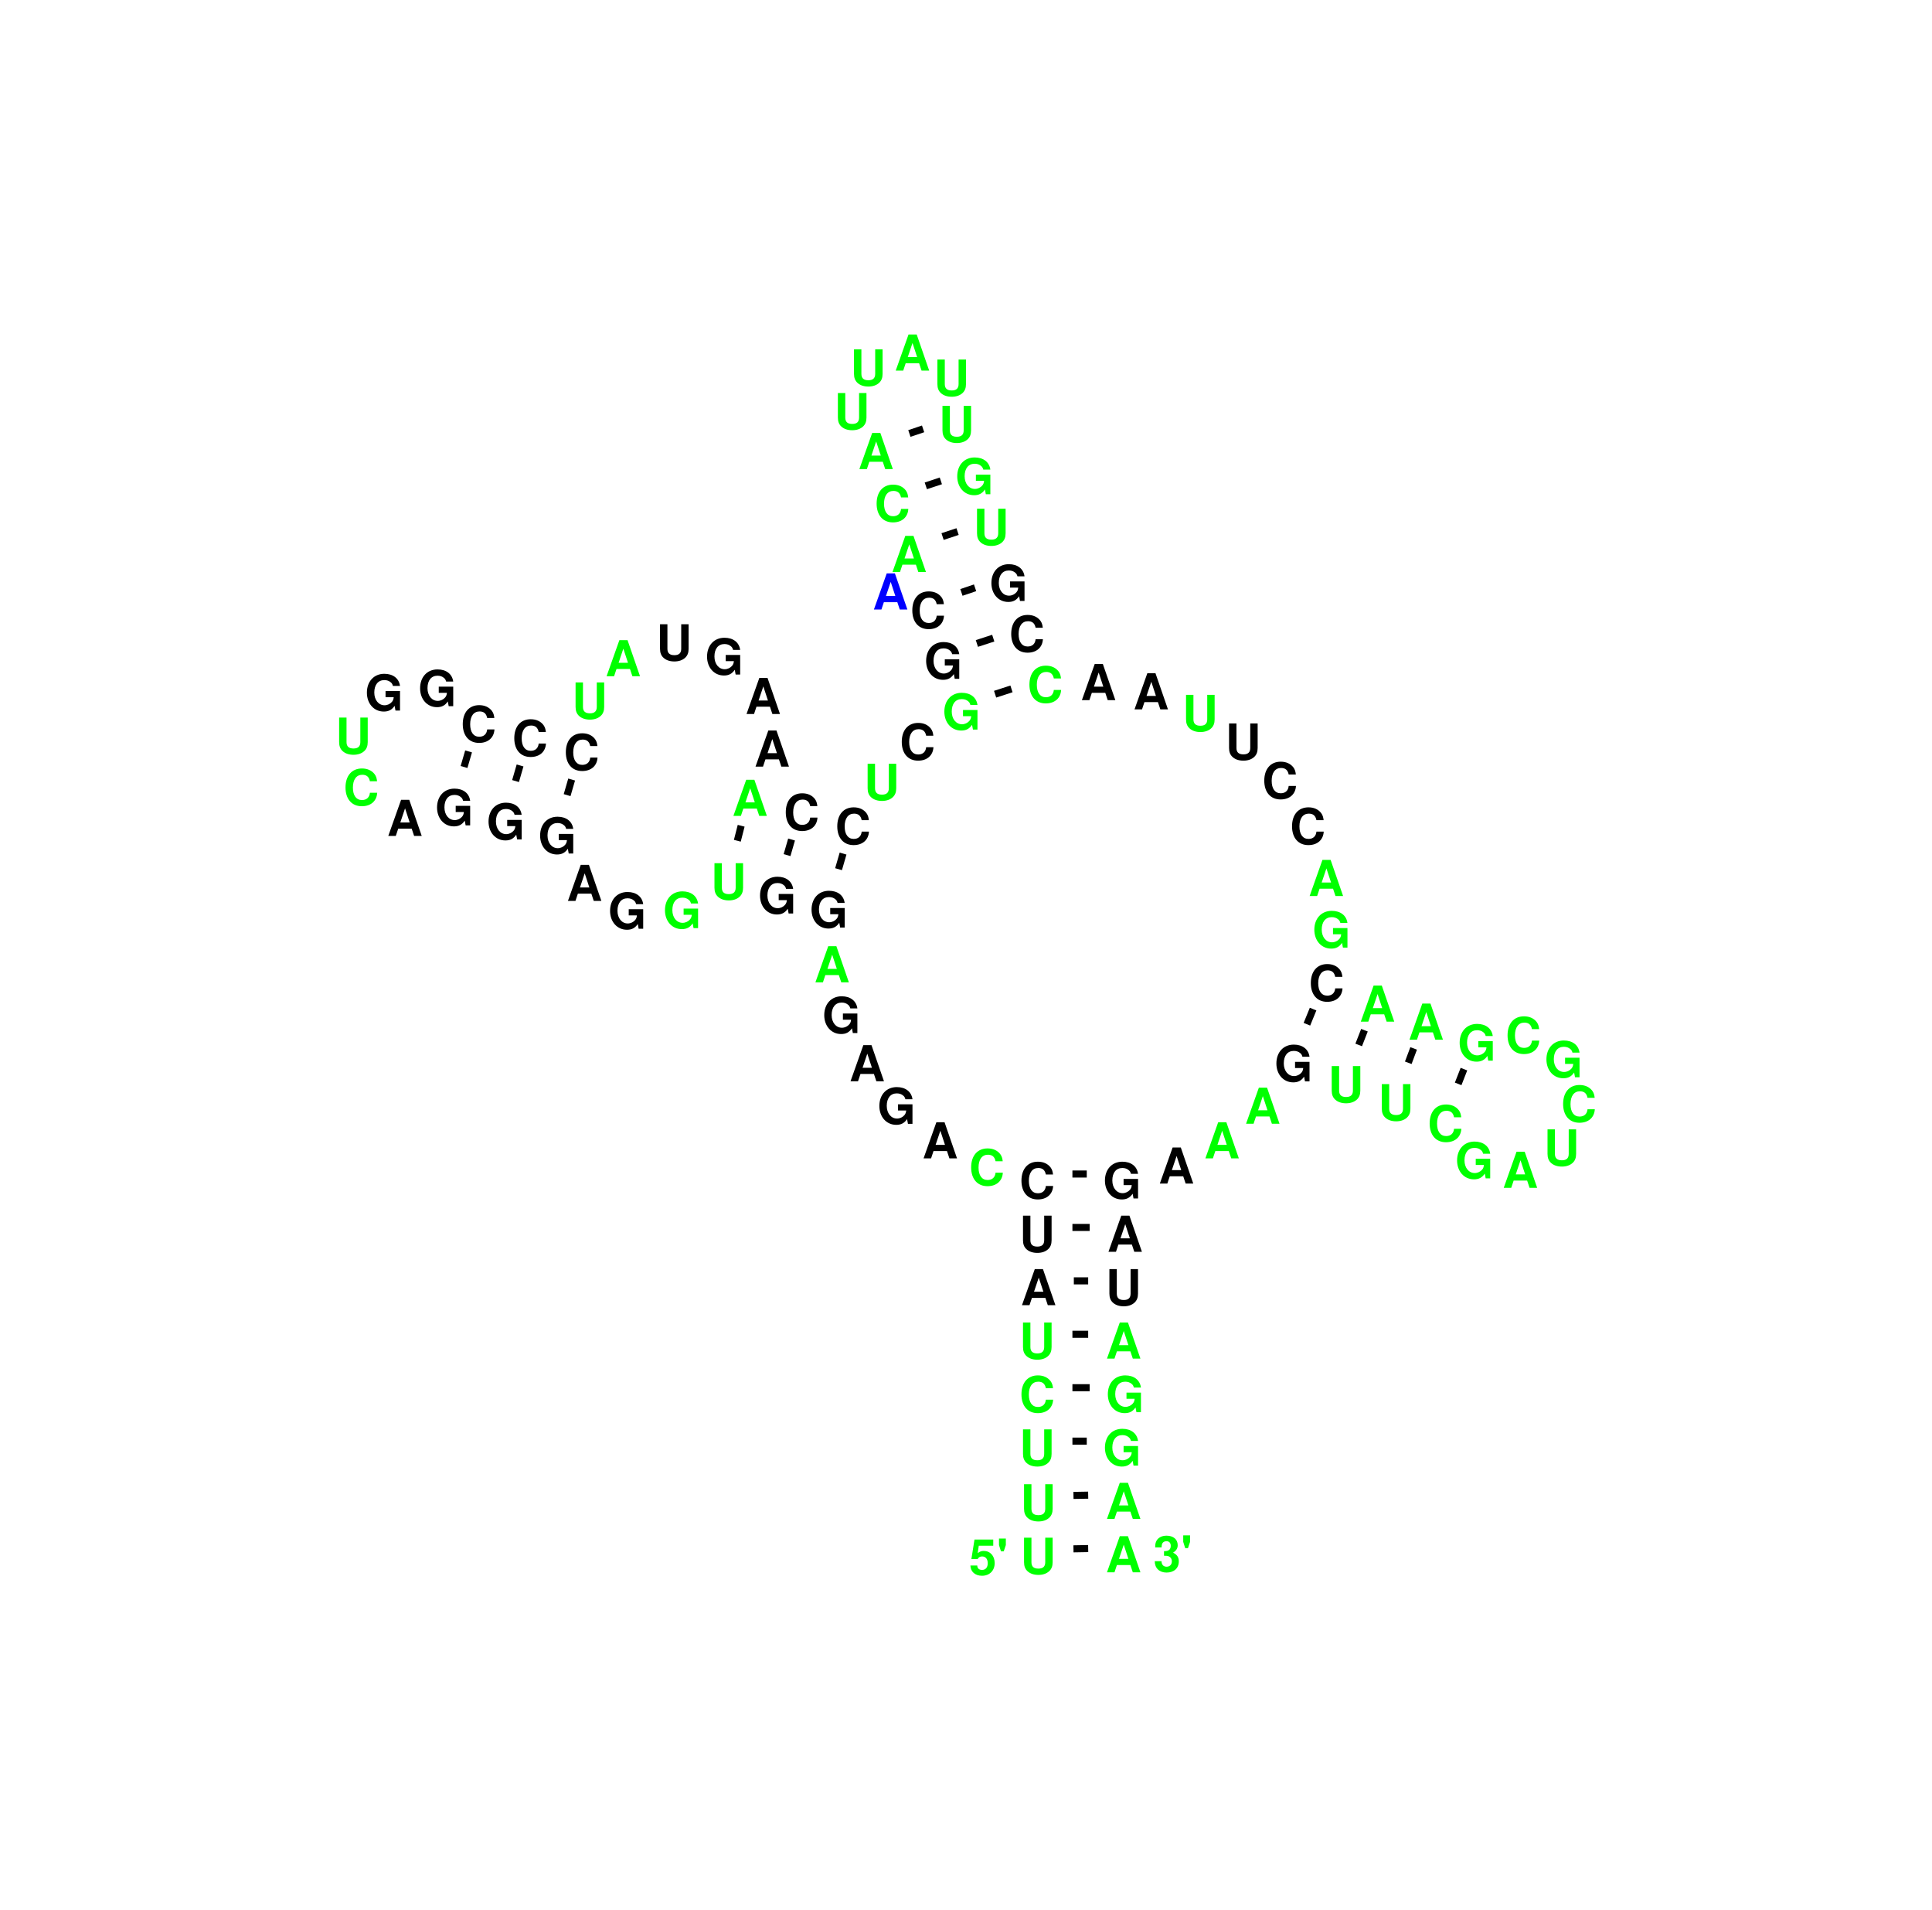
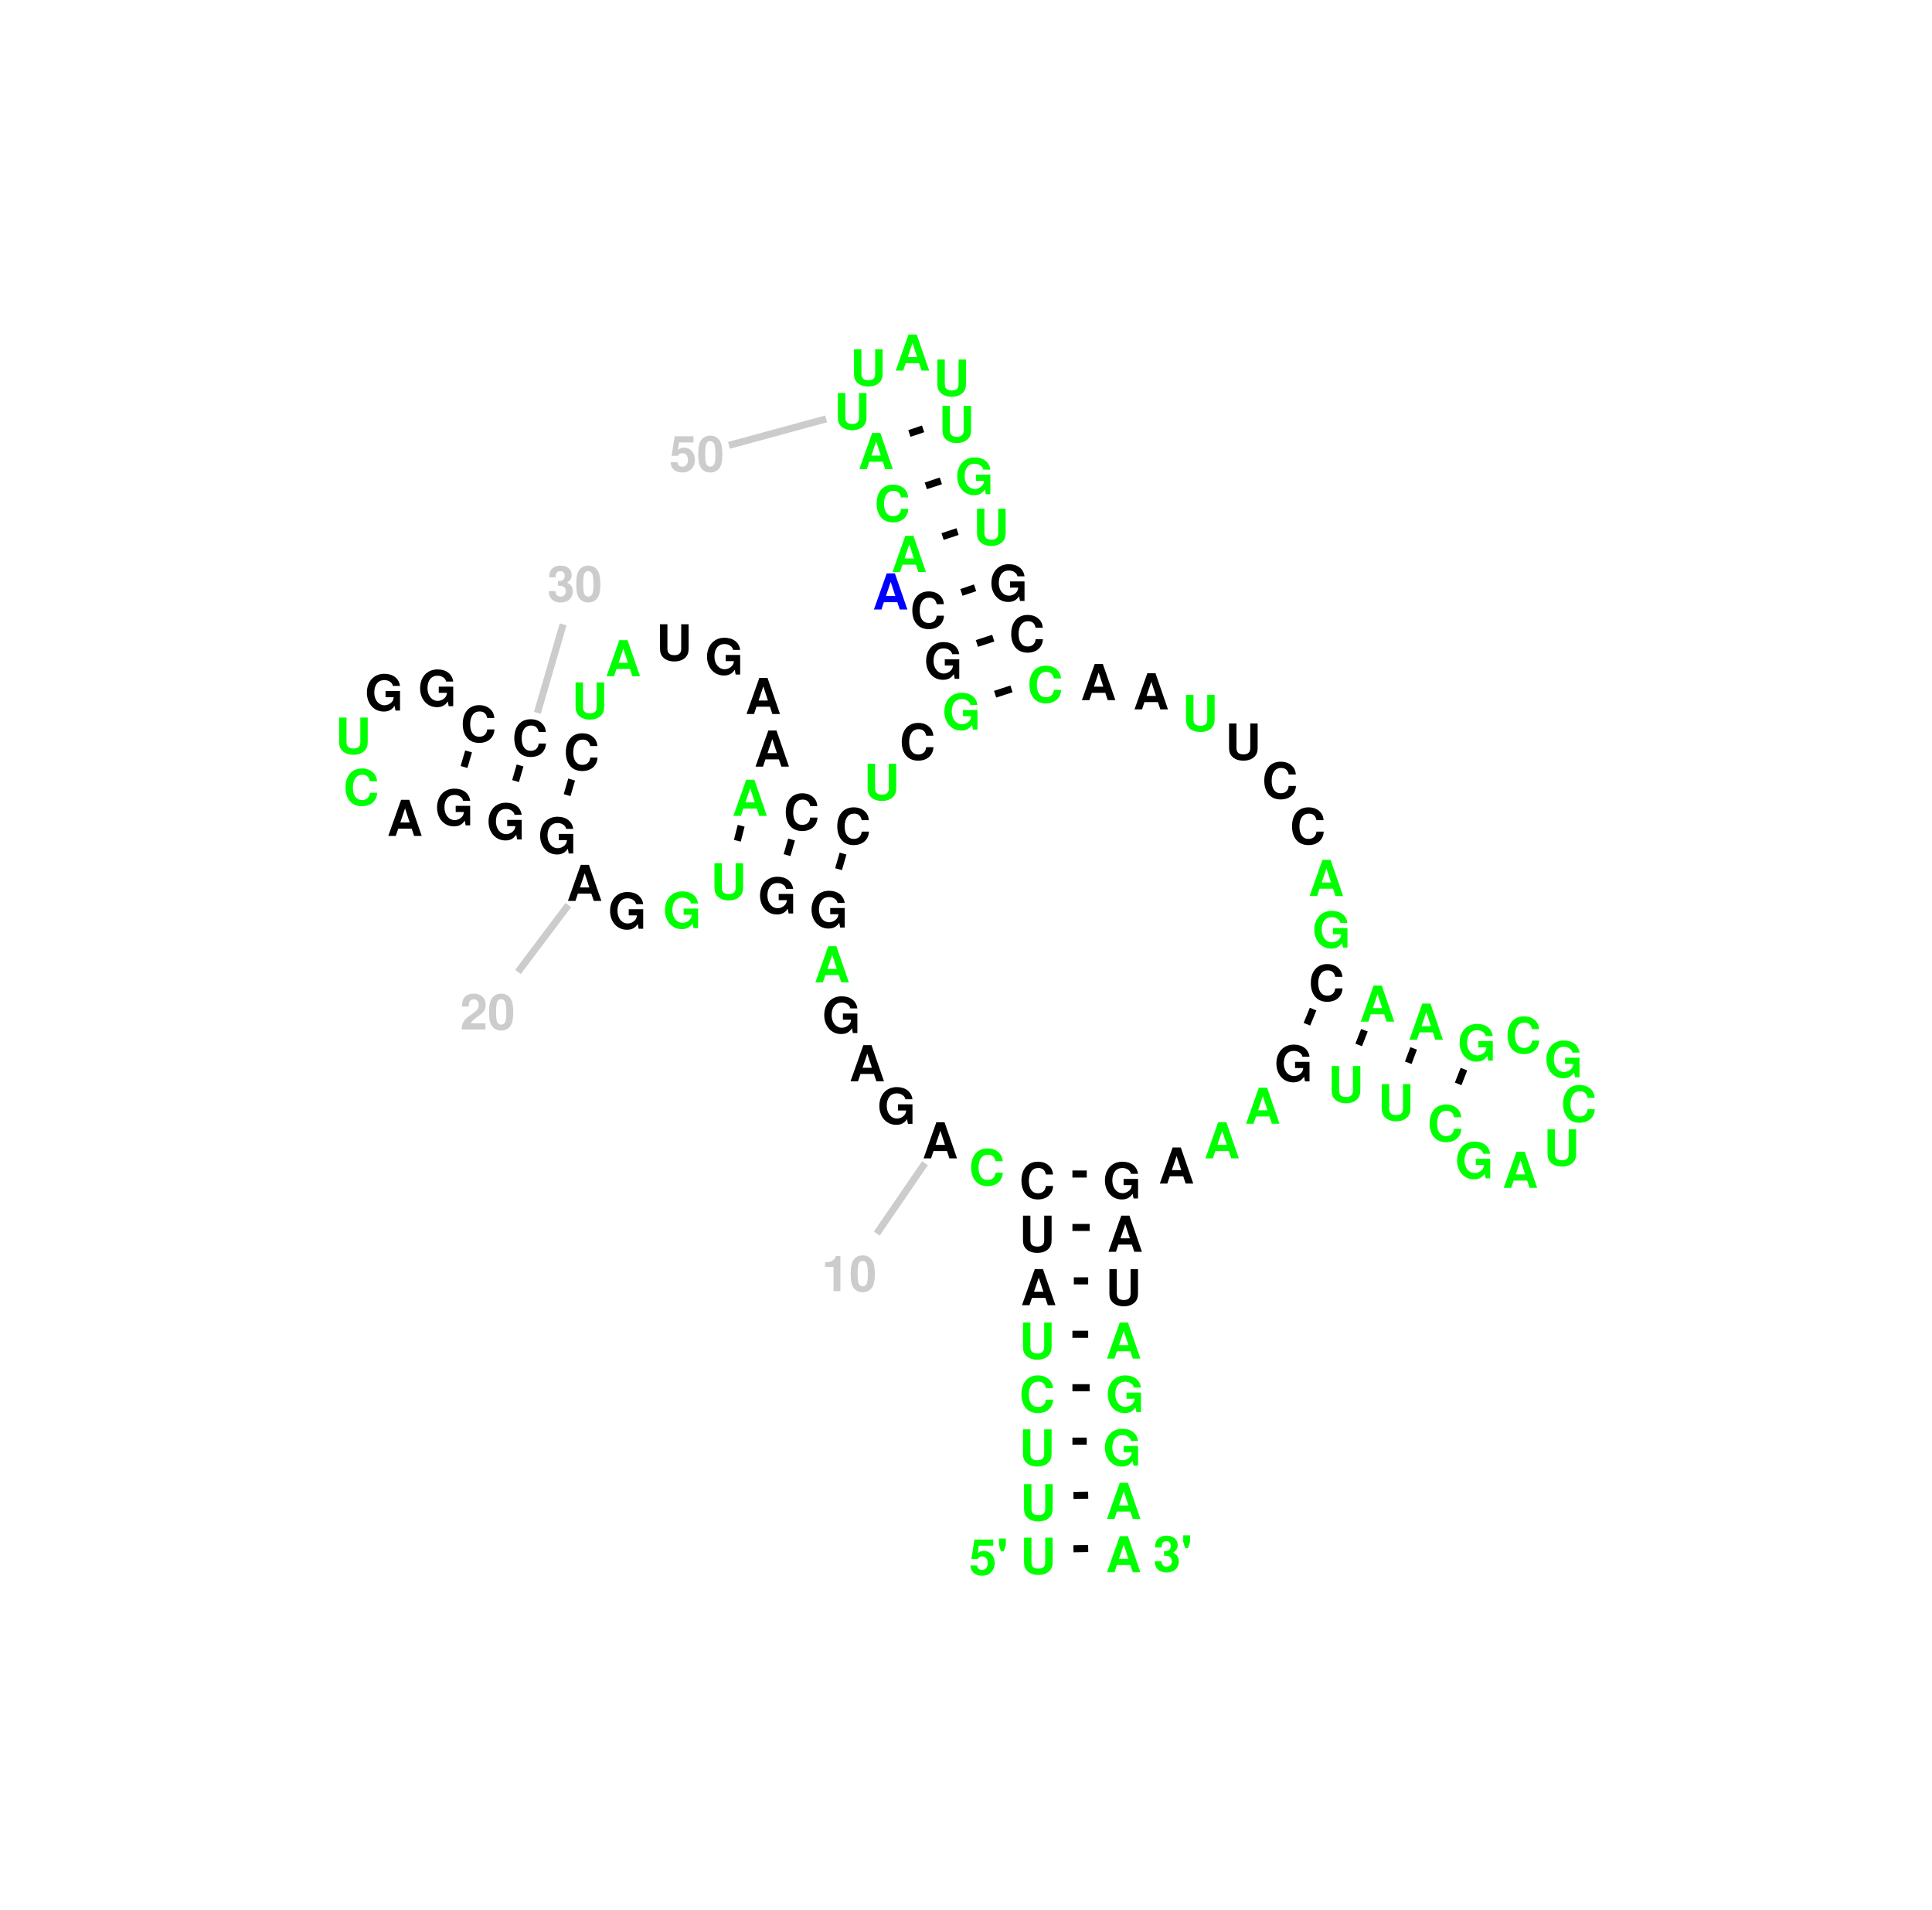
<svg xmlns="http://www.w3.org/2000/svg" width="273.473" height="270.276" style="font-size: 7px; font-weight: bold; font-family: Helvetica; ">
  <g>
    <style type="text/css">


text.red {fill: rgb(255, 0, 0); }
text.green {fill: rgb(0, 255, 0); }
text.blue {fill: rgb(0, 0, 255); }
text.black {fill: rgb(0, 0, 0); }
text.gray {fill: rgb(204, 204, 204); }
text.brown {fill: rgb(211.65, 104.55, 30.6); }
text {fill: rgb(0, 0, 0); text-anchor: middle; dominant-baseline: middle; }
circle.red {stroke: rgb(255, 0, 0); fill: none; }
circle.green {stroke: rgb(0, 255, 0); fill: none; }
circle.blue {stroke: rgb(0, 0, 255); fill: none; }
circle.black {stroke: rgb(0, 0, 0); fill: none; }
circle.gray {stroke: rgb(204, 204, 204); fill: none; }
circle.brown {stroke: rgb(211.65, 104.55, 30.6); fill: none; }
circle {stroke: rgb(0, 0, 0); }
line.red {stroke: rgb(255, 0, 0); }
line.green {stroke: rgb(0, 255, 0); }
line.blue {stroke: rgb(0, 0, 255); }
line.black {stroke: rgb(0, 0, 0); }
line.gray {stroke: rgb(204, 204, 204); }
line.brown {stroke: rgb(211.65, 104.55, 30.6); }
line {stroke: rgb(0, 0, 0); }
+ text.numbering-label {fill: rgb(204, 204, 204);}
+ line.numbering-line {stroke: rgb(204, 204, 204);}
+ 
+ 
</style>
  </g>
  <g>
    <text x="139.951" y="220.398" class="green">5'</text>
  </g>
  <g>
    <text x="146.95" y="220.276" class="green">U</text>
  </g>
  <g>
    <line x1="151.949" y1="219.19" x2="154.031" y2="219.153" class="black" />
  </g>
  <g>
    <text x="146.95" y="212.716" class="green">U</text>
  </g>
  <g>
    <line x1="151.949" y1="211.63" x2="154.031" y2="211.593" class="black" />
  </g>
  <g>
    <text x="146.8" y="204.946" class="green">U</text>
  </g>
  <g>
    <line x1="151.8" y1="203.946" x2="153.83" y2="203.946" class="black" />
  </g>
  <g>
    <text x="146.8" y="197.386" class="green">C</text>
  </g>
  <g>
    <line x1="151.8" y1="196.386" x2="154.24" y2="196.386" class="black" />
  </g>
  <g>
    <text x="146.8" y="189.826" class="green">U</text>
  </g>
  <g>
    <line x1="151.8" y1="188.826" x2="154.03" y2="188.826" class="black" />
  </g>
  <g>
    <text x="147" y="182.266" class="black">A</text>
  </g>
  <g>
    <line x1="152" y1="181.266" x2="154.03" y2="181.266" class="black" />
  </g>
  <g>
    <text x="146.8" y="174.706" class="black">U</text>
  </g>
  <g>
    <line x1="151.8" y1="173.706" x2="154.24" y2="173.706" class="black" />
  </g>
  <g>
    <text x="146.8" y="167.146" class="black">C</text>
  </g>
  <g>
    <line x1="151.8" y1="166.146" x2="153.83" y2="166.146" class="black" />
  </g>
  <g>
    <text x="139.68" y="165.266" class="green">C</text>
  </g>
  <g>
+     <text x="120.208" y="180.272" class="numbering-label">10</text>
+   </g>
+   <g>
+     <line x1="130.926" y1="164.617" x2="124.105" y2="174.58" class="numbering-line" />
+   </g>
+   <g>
    <text x="133.07" y="161.486" class="black">A</text>
  </g>
  <g>
    <text x="126.9" y="156.586" class="black">G</text>
  </g>
  <g>
    <text x="122.73" y="150.576" class="black">A</text>
  </g>
  <g>
    <text x="119.1" y="143.736" class="black">G</text>
  </g>
  <g>
    <text x="117.76" y="136.576" class="green">A</text>
  </g>
  <g>
    <text x="117.3" y="128.806" class="black">G</text>
  </g>
  <g>
    <line x1="118.695" y1="123.005" x2="119.335" y2="120.798" class="black" />
  </g>
  <g>
    <text x="110.01" y="126.816" class="black">G</text>
  </g>
  <g>
    <line x1="111.405" y1="121.015" x2="112.045" y2="118.808" class="black" />
  </g>
  <g>
    <text x="103.13" y="124.826" class="green">U</text>
  </g>
  <g>
    <line x1="104.369" y1="118.982" x2="104.911" y2="116.861" class="black" />
  </g>
  <g>
    <text x="96.55" y="128.886" class="green">G</text>
  </g>
  <g>
    <text x="88.78" y="128.976" class="black">G</text>
  </g>
  <g>
+     <text x="69.03" y="143.24" class="numbering-label">20</text>
+   </g>
+   <g>
+     <line x1="80.447" y1="128.087" x2="73.318" y2="137.548" class="numbering-line" />
+   </g>
+   <g>
    <text x="82.73" y="125.056" class="black">A</text>
  </g>
  <g>
    <text x="78.88" y="118.326" class="black">G</text>
  </g>
  <g>
    <line x1="80.275" y1="112.525" x2="80.915" y2="110.318" class="black" />
  </g>
  <g>
    <text x="71.58" y="116.336" class="black">G</text>
  </g>
  <g>
    <line x1="72.975" y1="110.535" x2="73.615" y2="108.328" class="black" />
  </g>
  <g>
    <text x="64.29" y="114.346" class="black">G</text>
  </g>
  <g>
    <line x1="65.684" y1="108.545" x2="66.326" y2="106.338" class="black" />
  </g>
  <g>
    <text x="57.3" y="115.856" class="black">A</text>
  </g>
  <g>
    <text x="51.12" y="111.496" class="green">C</text>
  </g>
  <g>
    <text x="50" y="104.216" class="green">U</text>
  </g>
  <g>
    <text x="54.36" y="98.097" class="black">G</text>
  </g>
  <g>
    <text x="61.89" y="97.477" class="black">G</text>
  </g>
  <g>
    <text x="67.72" y="102.536" class="black">C</text>
  </g>
  <g>
+     <text x="81.36" y="82.663" class="numbering-label">30</text>
+   </g>
+   <g>
+     <line x1="76.068" y1="100.883" x2="79.707" y2="88.355" class="numbering-line" />
+   </g>
+   <g>
    <text x="75.01" y="104.526" class="black">C</text>
  </g>
  <g>
    <text x="82.31" y="106.516" class="black">C</text>
  </g>
  <g>
    <text x="83.47" y="99.237" class="green">U</text>
  </g>
  <g>
    <text x="88.2" y="93.257" class="green">A</text>
  </g>
  <g>
    <text x="95.42" y="91.007" class="black">U</text>
  </g>
  <g>
    <text x="102.51" y="92.996" class="black">G</text>
  </g>
  <g>
    <text x="108.01" y="98.597" class="black">A</text>
  </g>
  <g>
    <text x="109.28" y="106.046" class="black">A</text>
  </g>
  <g>
    <text x="106.15" y="113.016" class="green">A</text>
  </g>
  <g>
    <text x="113.44" y="115.006" class="black">C</text>
  </g>
  <g>
    <text x="120.73" y="116.996" class="black">C</text>
  </g>
  <g>
    <text x="124.81" y="110.746" class="green">U</text>
  </g>
  <g>
    <text x="129.86" y="105.046" class="black">C</text>
  </g>
  <g>
    <text x="136.1" y="100.786" class="green">G</text>
  </g>
  <g>
    <line x1="140.856" y1="98.243" x2="143.174" y2="97.49" class="black" />
  </g>
  <g>
    <text x="133.52" y="93.606" class="black">G</text>
  </g>
  <g>
    <line x1="138.276" y1="91.063" x2="140.594" y2="90.31" class="black" />
  </g>
  <g>
    <text x="131.35" y="86.436" class="black">C</text>
  </g>
  <g>
    <line x1="136.088" y1="83.838" x2="138.022" y2="83.185" class="black" />
  </g>
  <g>
    <text x="126.043" y="83.807" class="blue">A</text>
  </g>
  <g>
    <text x="128.672" y="78.499" class="green">A</text>
  </g>
  <g>
    <line x1="133.42" y1="75.93" x2="135.545" y2="75.228" class="black" />
  </g>
  <g>
    <text x="126.302" y="71.329" class="green">C</text>
  </g>
  <g>
    <line x1="131.049" y1="68.757" x2="133.176" y2="68.052" class="black" />
  </g>
  <g>
    <text x="123.982" y="63.939" class="green">A</text>
  </g>
  <g>
    <line x1="128.722" y1="61.346" x2="130.663" y2="60.693" class="black" />
  </g>
  <g>
+     <text x="98.631" y="64.265" class="numbering-label">50</text>
+   </g>
+   <g>
+     <line x1="116.937" y1="59.281" x2="103.185" y2="63.025" class="numbering-line" />
+   </g>
+   <g>
    <text x="120.598" y="58.284" class="green">U</text>
  </g>
  <g>
    <text x="122.88" y="52.101" class="green">U</text>
  </g>
  <g>
    <text x="129.128" y="50" class="green">A</text>
  </g>
  <g>
    <text x="134.682" y="53.548" class="green">U</text>
  </g>
  <g>
    <text x="135.402" y="60.099" class="green">U</text>
  </g>
  <g>
    <text x="137.922" y="67.479" class="green">G</text>
  </g>
  <g>
    <text x="140.292" y="74.659" class="green">U</text>
  </g>
  <g>
    <text x="142.76" y="82.587" class="black">G</text>
  </g>
  <g>
    <text x="145.35" y="89.766" class="black">C</text>
  </g>
  <g>
    <text x="147.93" y="96.947" class="green">C</text>
  </g>
  <g>
    <text x="155.48" y="96.636" class="black">A</text>
  </g>
  <g>
    <text x="162.93" y="97.947" class="black">A</text>
  </g>
  <g>
    <text x="169.88" y="100.996" class="green">U</text>
  </g>
  <g>
    <text x="175.97" y="105.046" class="black">U</text>
  </g>
  <g>
    <text x="181.17" y="110.536" class="black">C</text>
  </g>
  <g>
    <text x="185.1" y="116.996" class="black">C</text>
  </g>
  <g>
    <text x="187.72" y="124.356" class="green">A</text>
  </g>
  <g>
    <text x="188.47" y="131.646" class="green">G</text>
  </g>
  <g>
    <text x="187.76" y="139.176" class="black">C</text>
  </g>
  <g>
    <line x1="185.868" y1="142.805" x2="184.992" y2="144.948" class="black" />
  </g>
  <g>
    <text x="194.96" y="142.136" class="green">A</text>
  </g>
  <g>
    <line x1="193.138" y1="145.793" x2="192.322" y2="147.88" class="black" />
  </g>
  <g>
    <text x="201.85" y="144.686" class="green">A</text>
  </g>
  <g>
    <line x1="200.1" y1="148.37" x2="199.34" y2="150.403" class="black" />
  </g>
  <g>
    <text x="209.04" y="147.646" class="green">G</text>
  </g>
  <g>
    <line x1="207.218" y1="151.303" x2="206.402" y2="153.39" class="black" />
  </g>
  <g>
    <text x="215.61" y="146.57" class="green">C</text>
  </g>
  <g>
    <text x="221.321" y="149.991" class="green">G</text>
  </g>
  <g>
    <text x="223.473" y="156.291" class="green">C</text>
  </g>
  <g>
    <text x="221.047" y="162.491" class="green">U</text>
  </g>
  <g>
    <text x="215.192" y="165.658" class="green">A</text>
  </g>
  <g>
    <text x="208.675" y="164.295" class="green">G</text>
  </g>
  <g>
    <text x="204.58" y="159.046" class="green">C</text>
  </g>
  <g>
    <text x="197.59" y="156.086" class="green">U</text>
  </g>
  <g>
    <text x="190.5" y="153.536" class="green">U</text>
  </g>
  <g>
    <text x="183.1" y="150.576" class="black">G</text>
  </g>
  <g>
    <text x="178.72" y="156.586" class="green">A</text>
  </g>
  <g>
    <text x="172.96" y="161.486" class="green">A</text>
  </g>
  <g>
    <text x="166.51" y="165.056" class="black">A</text>
  </g>
  <g>
    <text x="158.83" y="167.146" class="black">G</text>
  </g>
  <g>
    <text x="159.24" y="174.706" class="black">A</text>
  </g>
  <g>
    <text x="159.03" y="182.266" class="black">U</text>
  </g>
  <g>
    <text x="159.03" y="189.826" class="green">A</text>
  </g>
  <g>
    <text x="159.24" y="197.386" class="green">G</text>
  </g>
  <g>
    <text x="158.83" y="204.946" class="green">G</text>
  </g>
  <g>
    <text x="159.03" y="212.506" class="green">A</text>
  </g>
  <g>
    <text x="159.03" y="220.066" class="green">A</text>
  </g>
  <g>
    <text x="166.029" y="219.945" class="green">3'</text>
  </g>
</svg>
